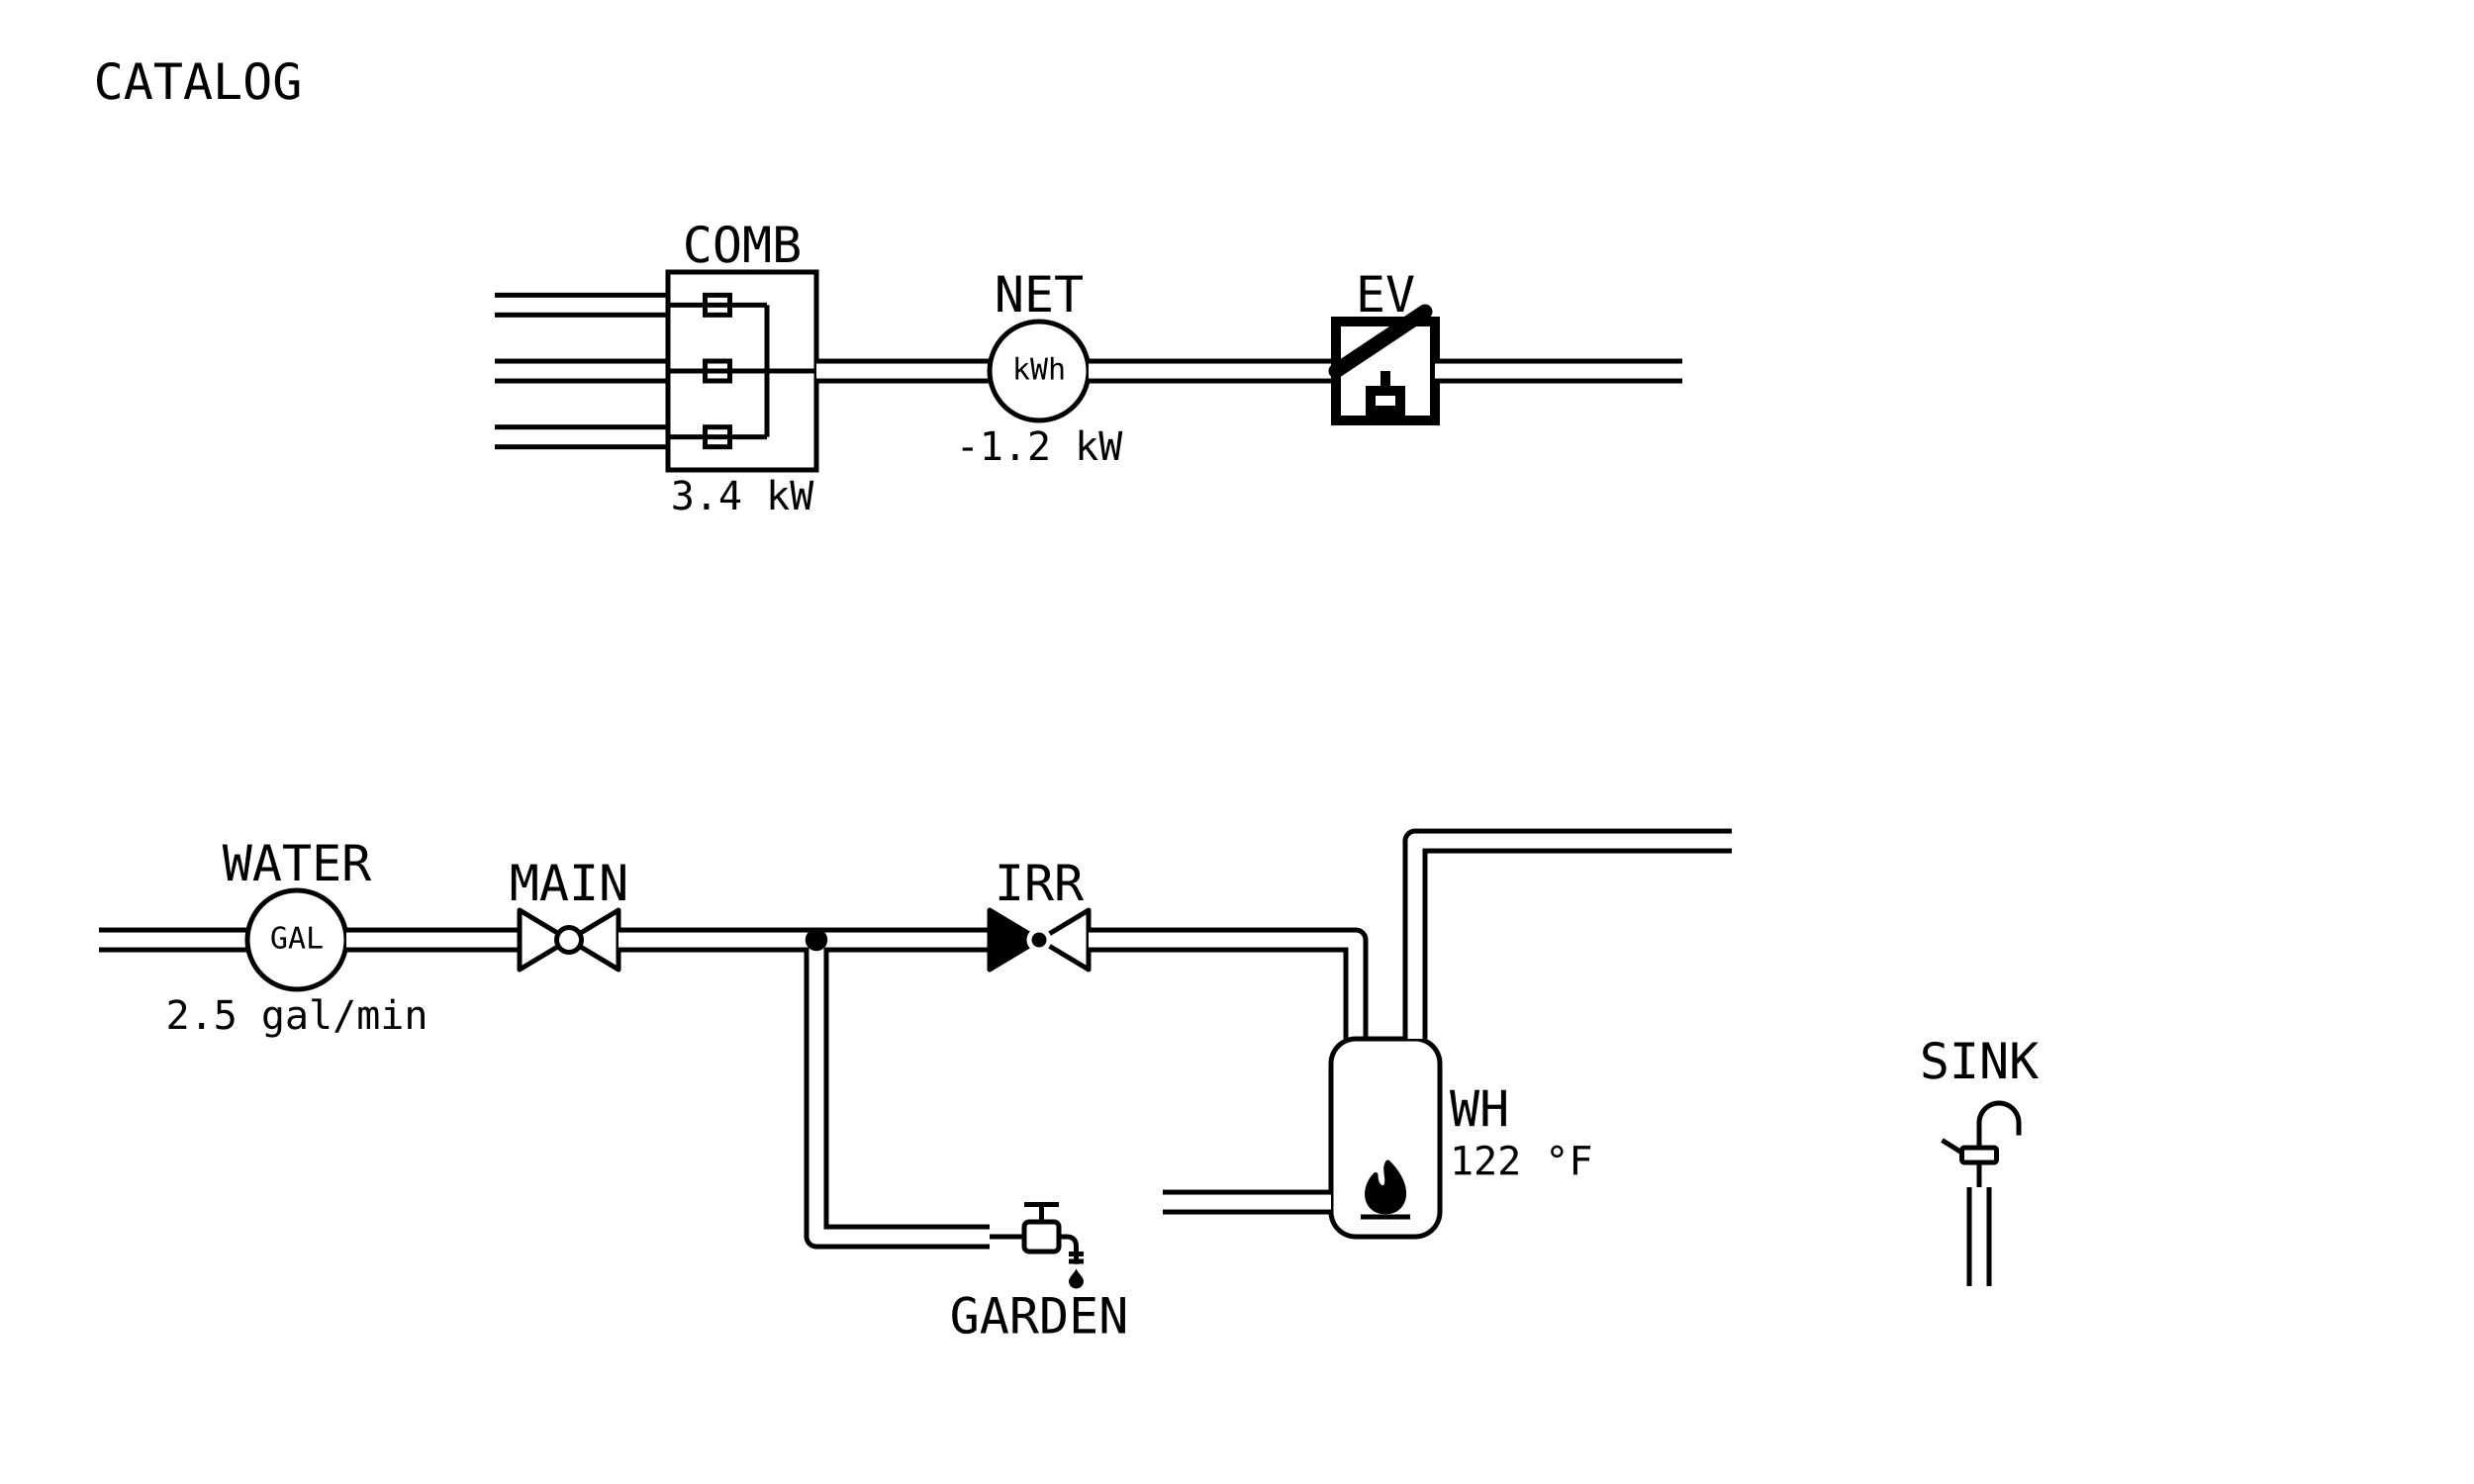
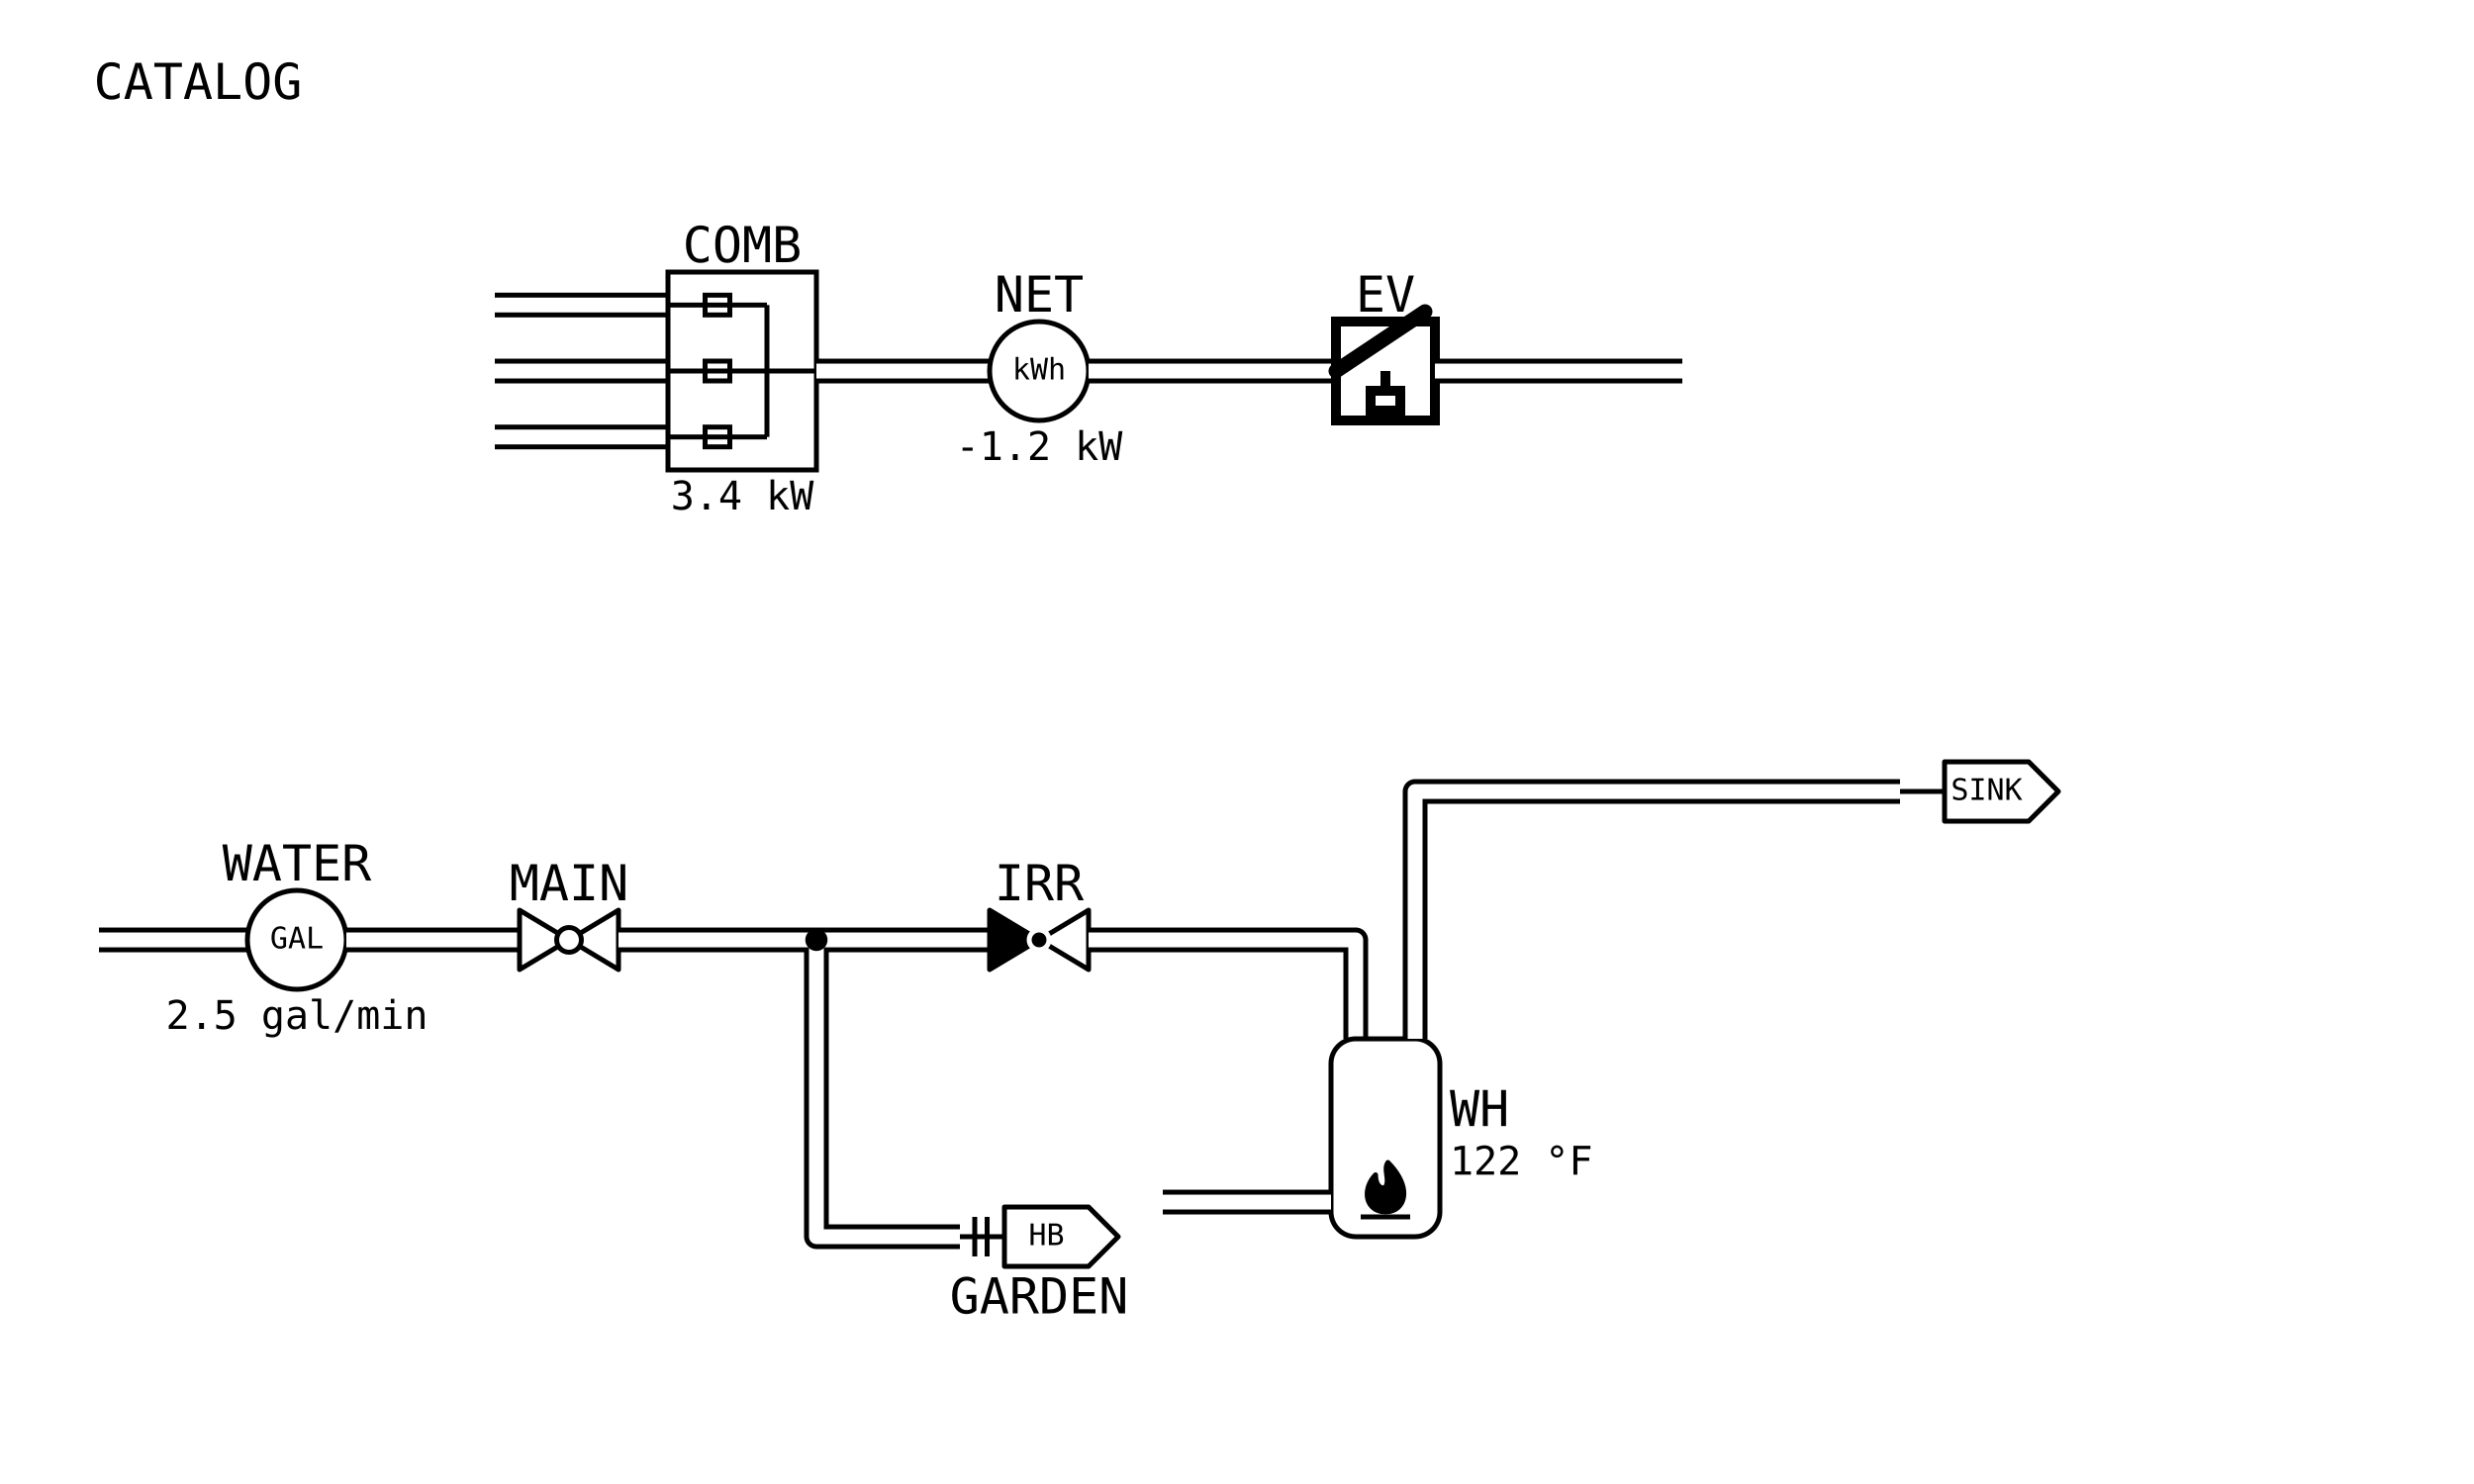
<svg xmlns="http://www.w3.org/2000/svg" viewBox="0 0 1000 600" width="1280" height="768" data-page="catalog" data-theme="eink_mono">
  <rect x="0" y="0" width="1000" height="600" fill="#ffffff" />
  <g id="casings">
    <g data-for="branch_a">
      <polyline points="200,123.33 200,123.33 270,123.33" fill="none" stroke="#000000" stroke-width="10" stroke-linejoin="round" />
    </g>
    <g data-for="branch_b">
      <polyline points="200,150 270,150" fill="none" stroke="#000000" stroke-width="10" stroke-linejoin="round" />
    </g>
    <g data-for="branch_c">
      <polyline points="200,176.67 200,176.67 270,176.67" fill="none" stroke="#000000" stroke-width="10" stroke-linejoin="round" />
    </g>
    <g data-for="to_meter">
      <polyline points="330,150 400,150" fill="none" stroke="#000000" stroke-width="10" stroke-linejoin="round" />
    </g>
    <g data-for="to_circuit">
      <polyline points="440,150 540,150" fill="none" stroke="#000000" stroke-width="10" stroke-linejoin="round" />
    </g>
    <g data-for="to_load">
      <polyline points="580,150 680,150" fill="none" stroke="#000000" stroke-width="10" stroke-linejoin="round" />
    </g>
    <g data-for="service">
      <polyline points="40,380 100,380" fill="none" stroke="#000000" stroke-width="10" stroke-linejoin="round" />
    </g>
    <g data-for="to_main">
      <polyline points="140,380 210,380" fill="none" stroke="#000000" stroke-width="10" stroke-linejoin="round" />
    </g>
    <g data-for="to_branch">
      <polyline points="250,380 330,380" fill="none" stroke="#000000" stroke-width="10" stroke-linejoin="round" />
    </g>
    <g data-for="to_irrigation">
      <polyline points="330,380 400,380" fill="none" stroke="#000000" stroke-width="10" stroke-linejoin="round" />
    </g>
    <g data-for="to_heater">
      <polyline points="440,380 548,380 548,420" fill="none" stroke="#000000" stroke-width="10" stroke-linejoin="round" />
    </g>
    <g data-for="gas">
      <polyline points="470,486 538,486" fill="none" stroke="#000000" stroke-width="10" stroke-linejoin="round" />
    </g>
    <g data-for="hot">
-       <polyline points="572,420 572,340 700,340" fill="none" stroke="#000000" stroke-width="10" stroke-linejoin="round" />
+       <polyline points="572,420 572,320 768,320" fill="none" stroke="#000000" stroke-width="10" stroke-linejoin="round" />
    </g>
    <g data-for="to_garden">
-       <polyline points="330,380 330,500 400,500" fill="none" stroke="#000000" stroke-width="10" stroke-linejoin="round" />
-     </g>
-     <g data-for="to_sink">
-       <polyline points="800,520 800,480" fill="none" stroke="#000000" stroke-width="10" stroke-linejoin="round" />
+       <polyline points="330,380 330,500 388,500" fill="none" stroke="#000000" stroke-width="10" stroke-linejoin="round" />
    </g>
  </g>
  <g id="title">
    <text x="80" y="40" text-anchor="middle" font-family="DejaVu Sans Mono, monospace" font-size="20" fill="#000000">CATALOG</text>
  </g>
  <g id="branch_a">
    <polyline points="200,123.33 200,123.33 270,123.33" fill="none" stroke="#ffffff" stroke-width="6" stroke-linejoin="round" />
  </g>
  <g id="branch_b">
    <polyline points="200,150 270,150" fill="none" stroke="#ffffff" stroke-width="6" stroke-linejoin="round" />
  </g>
  <g id="branch_c">
    <polyline points="200,176.67 200,176.67 270,176.67" fill="none" stroke="#ffffff" stroke-width="6" stroke-linejoin="round" />
  </g>
  <g id="combiner">
    <rect x="270" y="110" width="60" height="80" fill="none" stroke="#000000" stroke-width="2" />
    <line x1="270" y1="123.33" x2="310" y2="123.33" stroke="#000000" stroke-width="2" />
    <rect x="285" y="119.33" width="10" height="8" fill="none" stroke="#000000" stroke-width="2" />
    <line x1="270" y1="150" x2="310" y2="150" stroke="#000000" stroke-width="2" />
    <rect x="285" y="146" width="10" height="8" fill="none" stroke="#000000" stroke-width="2" />
    <line x1="270" y1="176.67" x2="310" y2="176.67" stroke="#000000" stroke-width="2" />
    <rect x="285" y="172.67" width="10" height="8" fill="none" stroke="#000000" stroke-width="2" />
    <line x1="310" y1="123.33" x2="310" y2="176.67" stroke="#000000" stroke-width="2" />
    <line x1="310" y1="150" x2="330" y2="150" stroke="#000000" stroke-width="2" />
    <text x="300" y="106" text-anchor="middle" font-family="DejaVu Sans Mono, monospace" font-size="20" fill="#000000">COMB</text>
    <text x="300" y="206" text-anchor="middle" font-family="DejaVu Sans Mono, monospace" font-size="16" fill="#000000">3.4 kW</text>
  </g>
  <g id="to_meter">
    <polyline points="330,150 400,150" fill="none" stroke="#ffffff" stroke-width="6" stroke-linejoin="round" />
  </g>
  <g id="net_meter">
    <circle cx="420" cy="150" r="20" fill="none" stroke="#000000" stroke-width="2" />
    <text x="420" y="150" text-anchor="middle" dominant-baseline="middle" font-family="DejaVu Sans Mono, monospace" font-size="12" fill="#000000">kWh</text>
    <text x="420" y="126" text-anchor="middle" font-family="DejaVu Sans Mono, monospace" font-size="20" fill="#000000">NET</text>
    <text x="420" y="186" text-anchor="middle" font-family="DejaVu Sans Mono, monospace" font-size="16" fill="#000000">-1.2 kW</text>
  </g>
  <g id="to_circuit">
    <polyline points="440,150 540,150" fill="none" stroke="#ffffff" stroke-width="6" stroke-linejoin="round" />
  </g>
  <g id="ev_circuit">
    <g>
      <rect x="540" y="130" width="40" height="40" fill="none" stroke="#000000" stroke-width="4" />
      <line x1="540" y1="150" x2="576" y2="126" stroke="#000000" stroke-width="6" stroke-linecap="round" />
      <line x1="560" y1="150" x2="560" y2="158" stroke="#000000" stroke-width="4" />
      <rect x="554" y="158" width="12" height="8" fill="none" stroke="#000000" stroke-width="4" />
    </g>
    <text x="560" y="126" text-anchor="middle" font-family="DejaVu Sans Mono, monospace" font-size="20" fill="#000000">EV</text>
  </g>
  <g id="to_load">
    <polyline points="580,150 680,150" fill="none" stroke="#ffffff" stroke-width="6" stroke-linejoin="round" />
  </g>
  <g id="service">
    <polyline points="40,380 100,380" fill="none" stroke="#ffffff" stroke-width="6" stroke-linejoin="round" />
  </g>
  <g id="water_meter">
    <circle cx="120" cy="380" r="20" fill="none" stroke="#000000" stroke-width="2" />
    <text x="120" y="380" text-anchor="middle" dominant-baseline="middle" font-family="DejaVu Sans Mono, monospace" font-size="12" fill="#000000">GAL</text>
    <text x="120" y="356" text-anchor="middle" font-family="DejaVu Sans Mono, monospace" font-size="20" fill="#000000">WATER</text>
    <text x="120" y="416" text-anchor="middle" font-family="DejaVu Sans Mono, monospace" font-size="16" fill="#000000">2.5 gal/min</text>
  </g>
  <g id="to_main">
    <polyline points="140,380 210,380" fill="none" stroke="#ffffff" stroke-width="6" stroke-linejoin="round" />
  </g>
  <g id="main_valve">
    <g>
      <polygon points="210,368 210,392 230,380" fill="none" stroke-linejoin="round" stroke="#000000" stroke-width="2" />
      <polygon points="250,368 250,392 230,380" fill="none" stroke-linejoin="round" stroke="#000000" stroke-width="2" />
      <circle cx="230" cy="380" r="5" fill="#ffffff" stroke="#000000" stroke-width="2" />
    </g>
    <text x="230" y="364" text-anchor="middle" font-family="DejaVu Sans Mono, monospace" font-size="20" fill="#000000">MAIN</text>
  </g>
  <g id="to_branch">
    <polyline points="250,380 330,380" fill="none" stroke="#ffffff" stroke-width="6" stroke-linejoin="round" />
  </g>
  <g id="to_irrigation">
    <polyline points="330,380 400,380" fill="none" stroke="#ffffff" stroke-width="6" stroke-linejoin="round" />
  </g>
  <g id="irrigation">
    <g>
      <polygon points="400,368 400,392 420,380" fill="#000000" stroke-linejoin="round" stroke="#000000" stroke-width="2" />
      <polygon points="440,368 440,392 420,380" fill="none" stroke-linejoin="round" stroke="#000000" stroke-width="2" />
      <circle cx="420" cy="380" r="4" fill="#000000" stroke="#ffffff" stroke-width="2" />
    </g>
    <text x="420" y="364" text-anchor="middle" font-family="DejaVu Sans Mono, monospace" font-size="20" fill="#000000">IRR</text>
  </g>
  <g id="to_heater">
    <polyline points="440,380 548,380 548,420" fill="none" stroke="#ffffff" stroke-width="6" stroke-linejoin="round" />
  </g>
  <g id="heater">
    <rect x="538" y="420" width="44" height="80" rx="10" fill="none" stroke="#000000" stroke-width="2" />
    <path d="M561 470 C569 478 569 486 564 489 Q560 491 556 489 C551 486 552 479 556 475 C556 479 558 481 560 480 C562 477 559 473 561 470 Z" fill="#000000" stroke-linejoin="round" stroke="#000000" stroke-width="2" />
    <line x1="550" y1="492" x2="570" y2="492" stroke="#000000" stroke-width="2" />
    <text x="586" y="449.6" text-anchor="start" dominant-baseline="middle" font-family="DejaVu Sans Mono, monospace" font-size="20" fill="#000000">WH</text>
    <text x="586" y="470.4" text-anchor="start" dominant-baseline="middle" font-family="DejaVu Sans Mono, monospace" font-size="16" fill="#000000">122 °F</text>
  </g>
  <g id="gas">
    <polyline points="470,486 538,486" fill="none" stroke="#ffffff" stroke-width="6" stroke-linejoin="round" />
  </g>
  <g id="hot">
-     <polyline points="572,420 572,340 700,340" fill="none" stroke="#ffffff" stroke-width="6" stroke-linejoin="round" />
+     <polyline points="572,420 572,320 768,320" fill="none" stroke="#ffffff" stroke-width="6" stroke-linejoin="round" />
  </g>
  <g id="to_garden">
-     <polyline points="330,380 330,500 400,500" fill="none" stroke="#ffffff" stroke-width="6" stroke-linejoin="round" />
+     <polyline points="330,380 330,500 388,500" fill="none" stroke="#ffffff" stroke-width="6" stroke-linejoin="round" />
  </g>
  <g id="garden">
-     <line x1="400" y1="500" x2="414" y2="500" stroke="#000000" stroke-width="2" />
-     <rect x="414" y="494" width="14" height="12" rx="2" fill="none" stroke="#000000" stroke-width="2" />
-     <path d="M428 500 L431 500 Q435 500 435 504 L435 511" fill="none" stroke="#000000" stroke-width="2" />
-     <line x1="432" y1="507" x2="438" y2="507" stroke="#000000" stroke-width="2" />
-     <line x1="432" y1="510" x2="438" y2="510" stroke="#000000" stroke-width="2" />
-     <line x1="421" y1="494" x2="421" y2="487" stroke="#000000" stroke-width="2" />
-     <line x1="414" y1="487" x2="428" y2="487" stroke="#000000" stroke-width="2" />
-     <path d="M435 513 C436 515 438 516.5 438 518 A3 3 0 0 1 432 518 C432 516.5 434 515 435 513 Z" fill="#000000" stroke="none" />
-     <text x="420" y="539" text-anchor="middle" font-family="DejaVu Sans Mono, monospace" font-size="20" fill="#000000">GARDEN</text>
-   </g>
-   <g id="to_sink">
-     <polyline points="800,520 800,480" fill="none" stroke="#ffffff" stroke-width="6" stroke-linejoin="round" />
+     <line x1="388" y1="500" x2="406" y2="500" stroke="#000000" stroke-width="2" />
+     <polygon points="406,488 440,488 452,500 440,512 406,512" fill="none" stroke-linejoin="round" stroke="#000000" stroke-width="2" />
+     <line x1="394" y1="492" x2="394" y2="508" stroke="#000000" stroke-width="2" />
+     <line x1="399" y1="492" x2="399" y2="508" stroke="#000000" stroke-width="2" />
+     <text x="423" y="500" text-anchor="middle" dominant-baseline="middle" font-family="DejaVu Sans Mono, monospace" font-size="12" fill="#000000">HB</text>
+     <text x="420" y="531" text-anchor="middle" font-family="DejaVu Sans Mono, monospace" font-size="20" fill="#000000">GARDEN</text>
  </g>
  <g id="sink">
-     <line x1="800" y1="480" x2="800" y2="470" stroke="#000000" stroke-width="2" />
-     <rect x="793" y="464" width="14" height="6" rx="1" fill="none" stroke="#000000" stroke-width="2" />
-     <path d="M800 464 L800 454 A8 8 0 0 1 816 454 L816 459" fill="none" stroke="#000000" stroke-width="2" />
-     <line x1="793" y1="466" x2="785" y2="461" stroke="#000000" stroke-width="2" />
-     <text x="800" y="436" text-anchor="middle" font-family="DejaVu Sans Mono, monospace" font-size="20" fill="#000000">SINK</text>
+     <line x1="768" y1="320" x2="786" y2="320" stroke="#000000" stroke-width="2" />
+     <polygon points="786,308 820,308 832,320 820,332 786,332" fill="none" stroke-linejoin="round" stroke="#000000" stroke-width="2" />
+     <text x="803" y="320" text-anchor="middle" dominant-baseline="middle" font-family="DejaVu Sans Mono, monospace" font-size="12" fill="#000000">SINK</text>
  </g>
  <g id="branch">
    <circle cx="330" cy="380" r="4.5" fill="#000000" />
  </g>
</svg>
